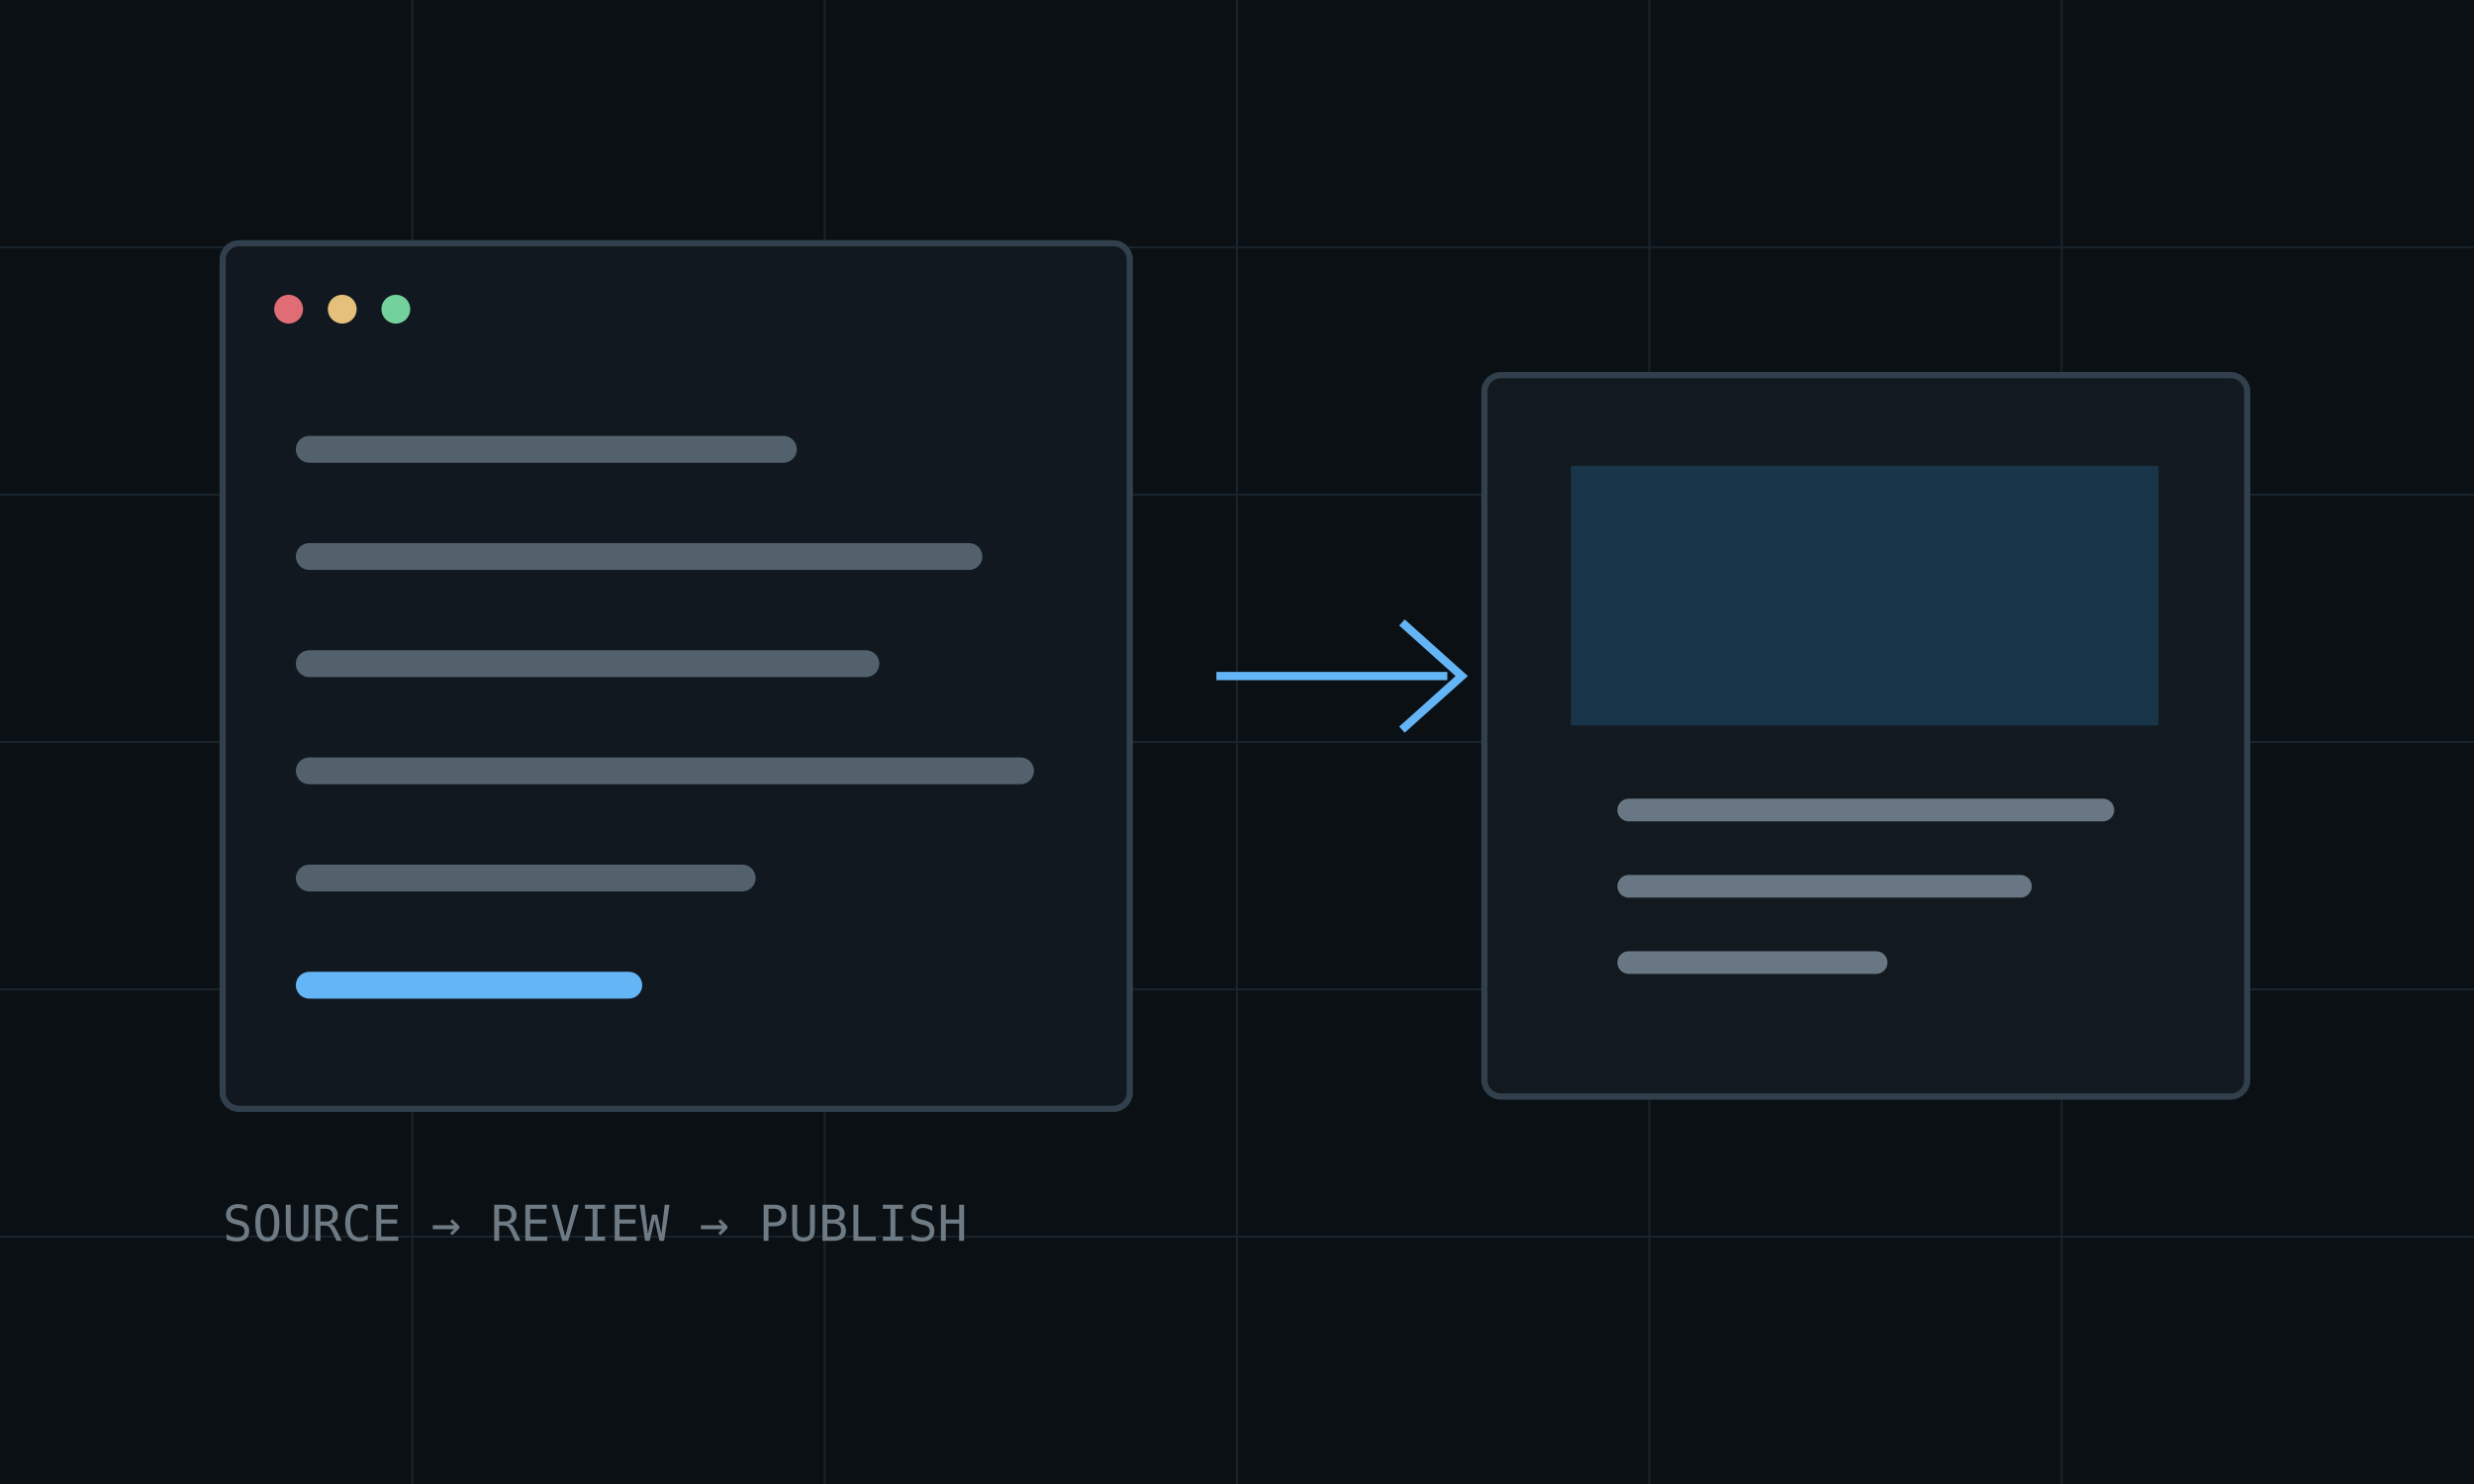
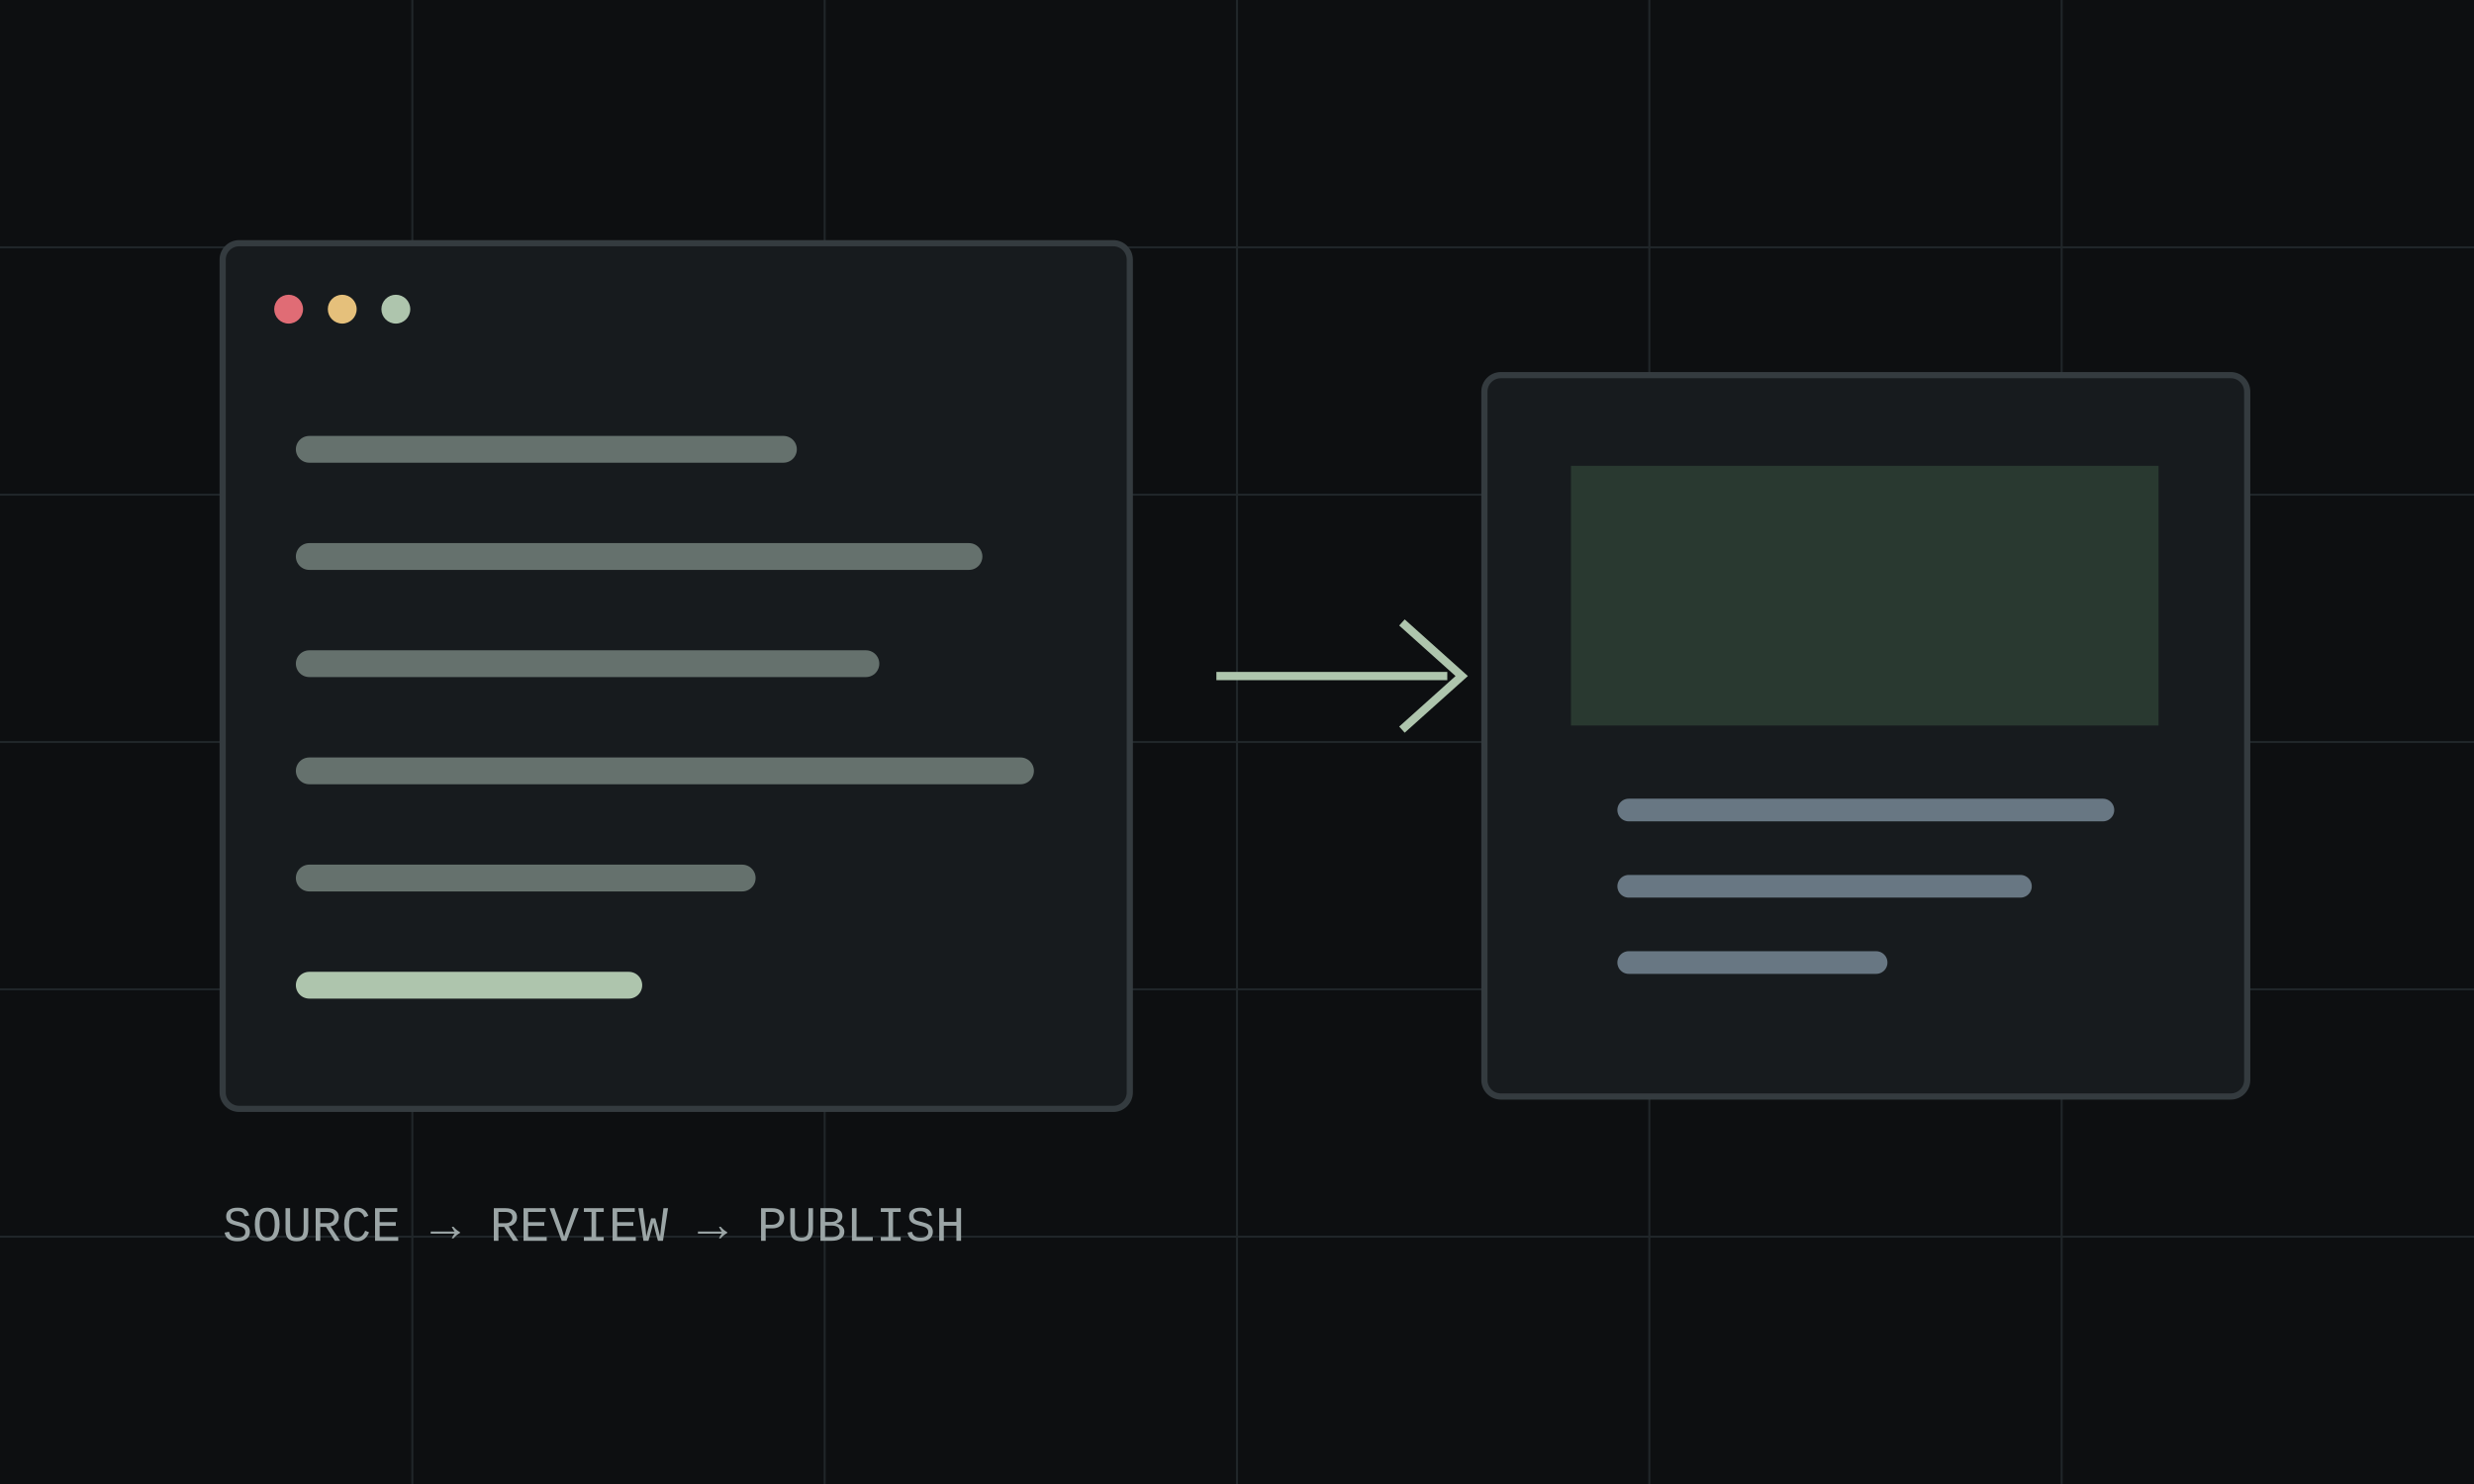
<svg xmlns="http://www.w3.org/2000/svg" viewBox="0 0 1200 720">
-   <rect width="1200" height="720" fill="#0b1014" />
-   <path d="M0 120h1200M0 240h1200M0 360h1200M0 480h1200M0 600h1200M200 0v720M400 0v720M600 0v720M800 0v720M1000 0v720" stroke="#18232b" />
-   <rect x="108" y="118" width="440" height="420" rx="8" fill="#111820" stroke="#31404c" stroke-width="3" />
+   <rect width="1200" height="720" fill="#0d0f11" />
+   <path d="M0 120h1200M0 240h1200M0 360h1200M0 480h1200M0 600h1200M200 0v720M400 0v720M600 0v720M800 0v720M1000 0v720" stroke="#202629" />
+   <rect x="108" y="118" width="440" height="420" rx="8" fill="#171b1e" stroke="#343b3f" stroke-width="3" />
  <circle cx="140" cy="150" r="7" fill="#e06c75" />
  <circle cx="166" cy="150" r="7" fill="#e5c07b" />
-   <circle cx="192" cy="150" r="7" fill="#73d29b" />
-   <path d="M150 218h230M150 270h320M150 322h270M150 374h345M150 426h210" stroke="#52616c" stroke-width="13" stroke-linecap="round" />
-   <path d="M150 478h155" stroke="#64b5f6" stroke-width="13" stroke-linecap="round" />
-   <path d="M590 328h112" stroke="#64b5f6" stroke-width="4" />
-   <path d="m680 302 29 26-29 26" fill="none" stroke="#64b5f6" stroke-width="4" />
-   <rect x="720" y="182" width="370" height="350" rx="8" fill="#121a20" stroke="#31404c" stroke-width="3" />
-   <rect x="762" y="226" width="285" height="126" fill="#18354a" />
+   <circle cx="192" cy="150" r="7" fill="#aec5ad" />
+   <path d="M150 218h230M150 270h320M150 322h270M150 374h345M150 426h210" stroke="#65716d" stroke-width="13" stroke-linecap="round" />
+   <path d="M150 478h155" stroke="#aec5ad" stroke-width="13" stroke-linecap="round" />
+   <path d="M590 328h112" stroke="#aec5ad" stroke-width="4" />
+   <path d="m680 302 29 26-29 26" fill="none" stroke="#aec5ad" stroke-width="4" />
+   <rect x="720" y="182" width="370" height="350" rx="8" fill="#171b1e" stroke="#343b3f" stroke-width="3" />
+   <rect x="762" y="226" width="285" height="126" fill="#293930" />
  <path d="M790 393h230M790 430h190M790 467h120" stroke="#687783" stroke-width="11" stroke-linecap="round" />
-   <text x="108" y="602" fill="#6e7b84" font-family="monospace" font-size="24">SOURCE → REVIEW → PUBLISH</text>
+   <text x="108" y="602" fill="#9ba5a6" font-family="Courier New, Courier, monospace" font-size="24">SOURCE → REVIEW → PUBLISH</text>
</svg>
